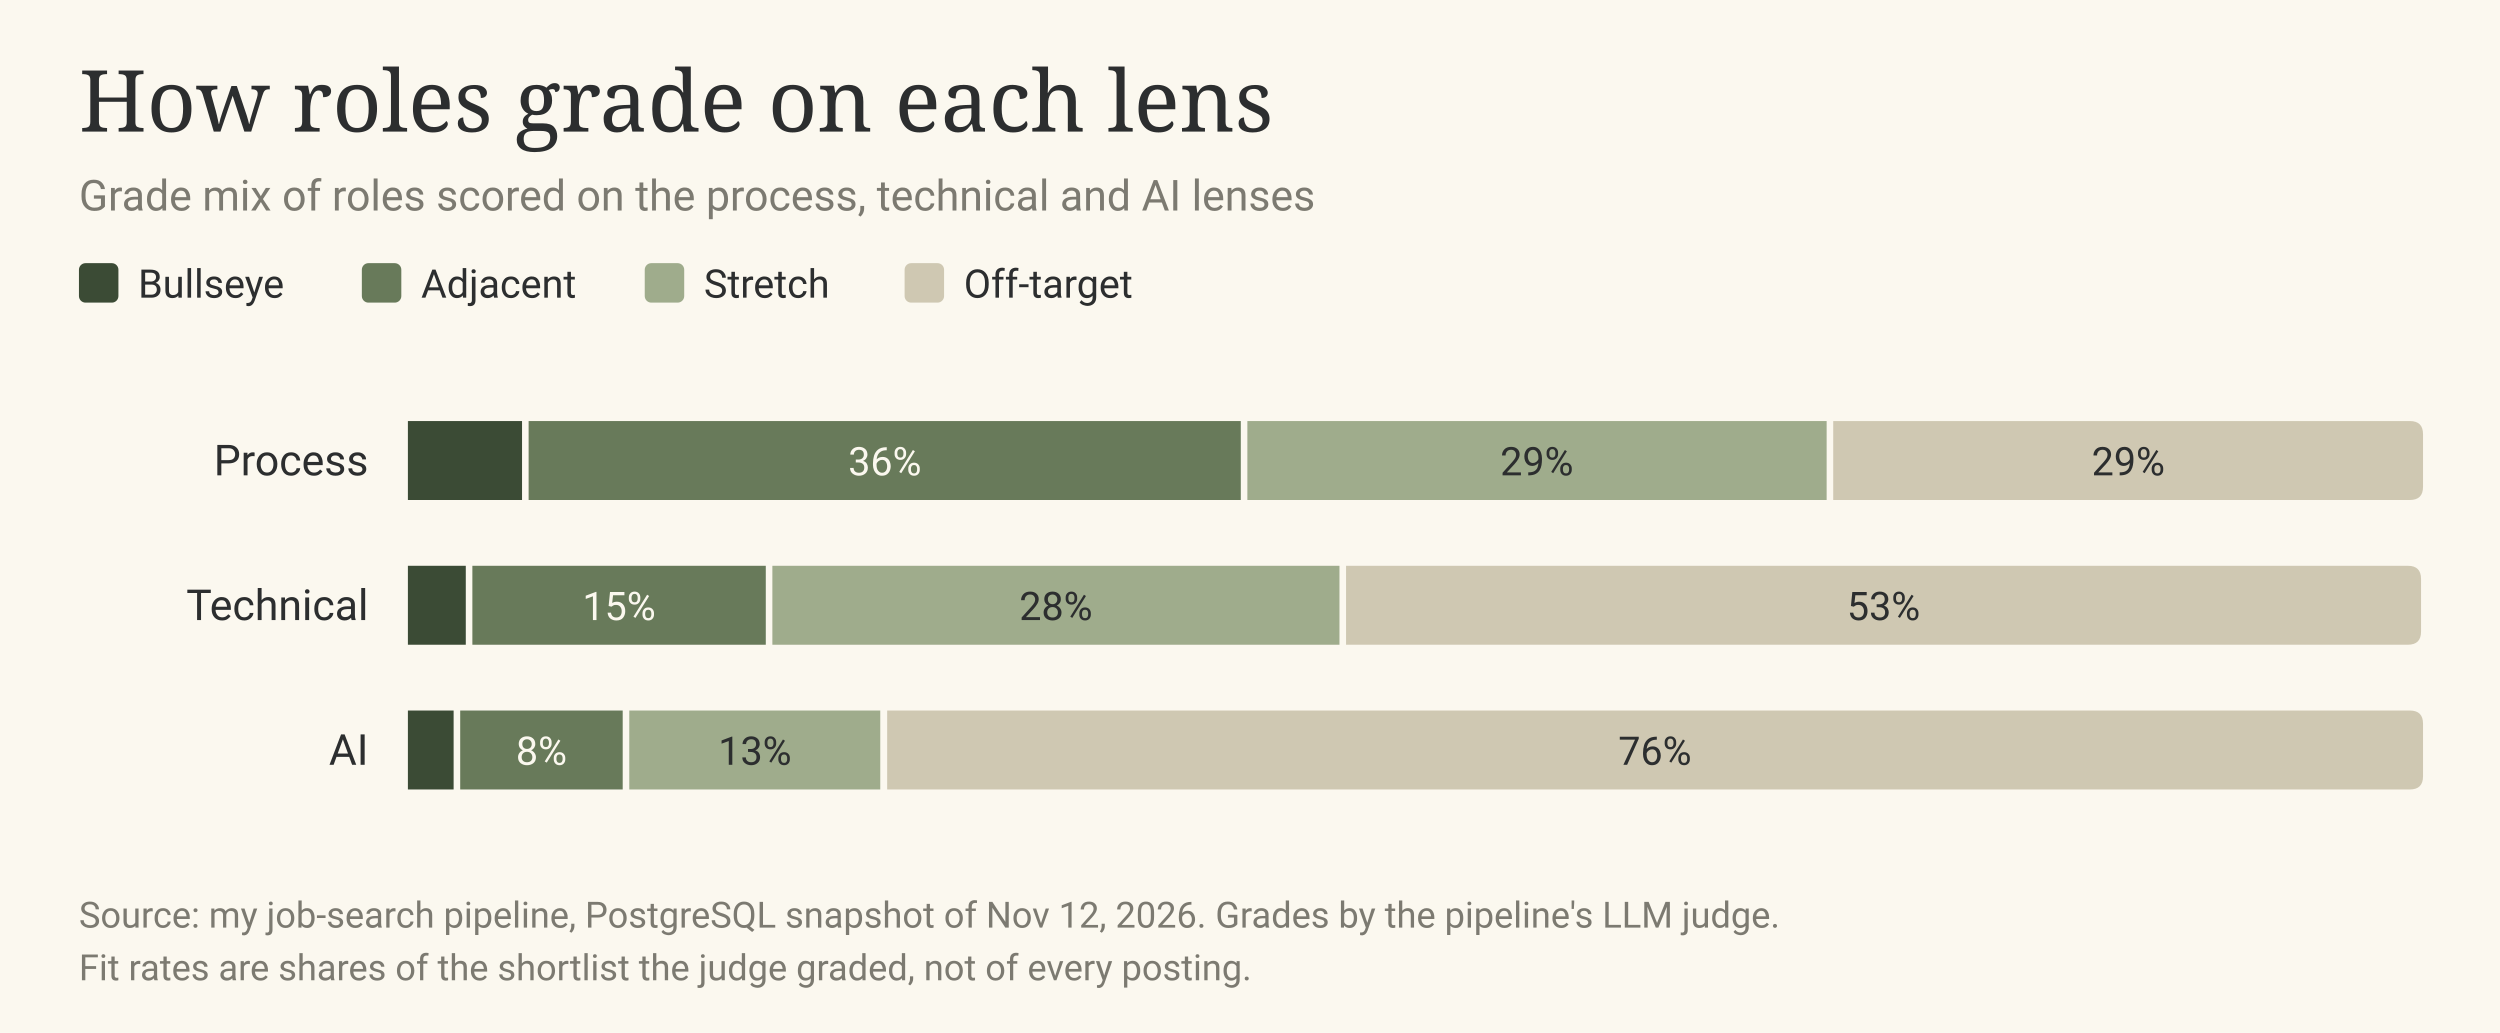
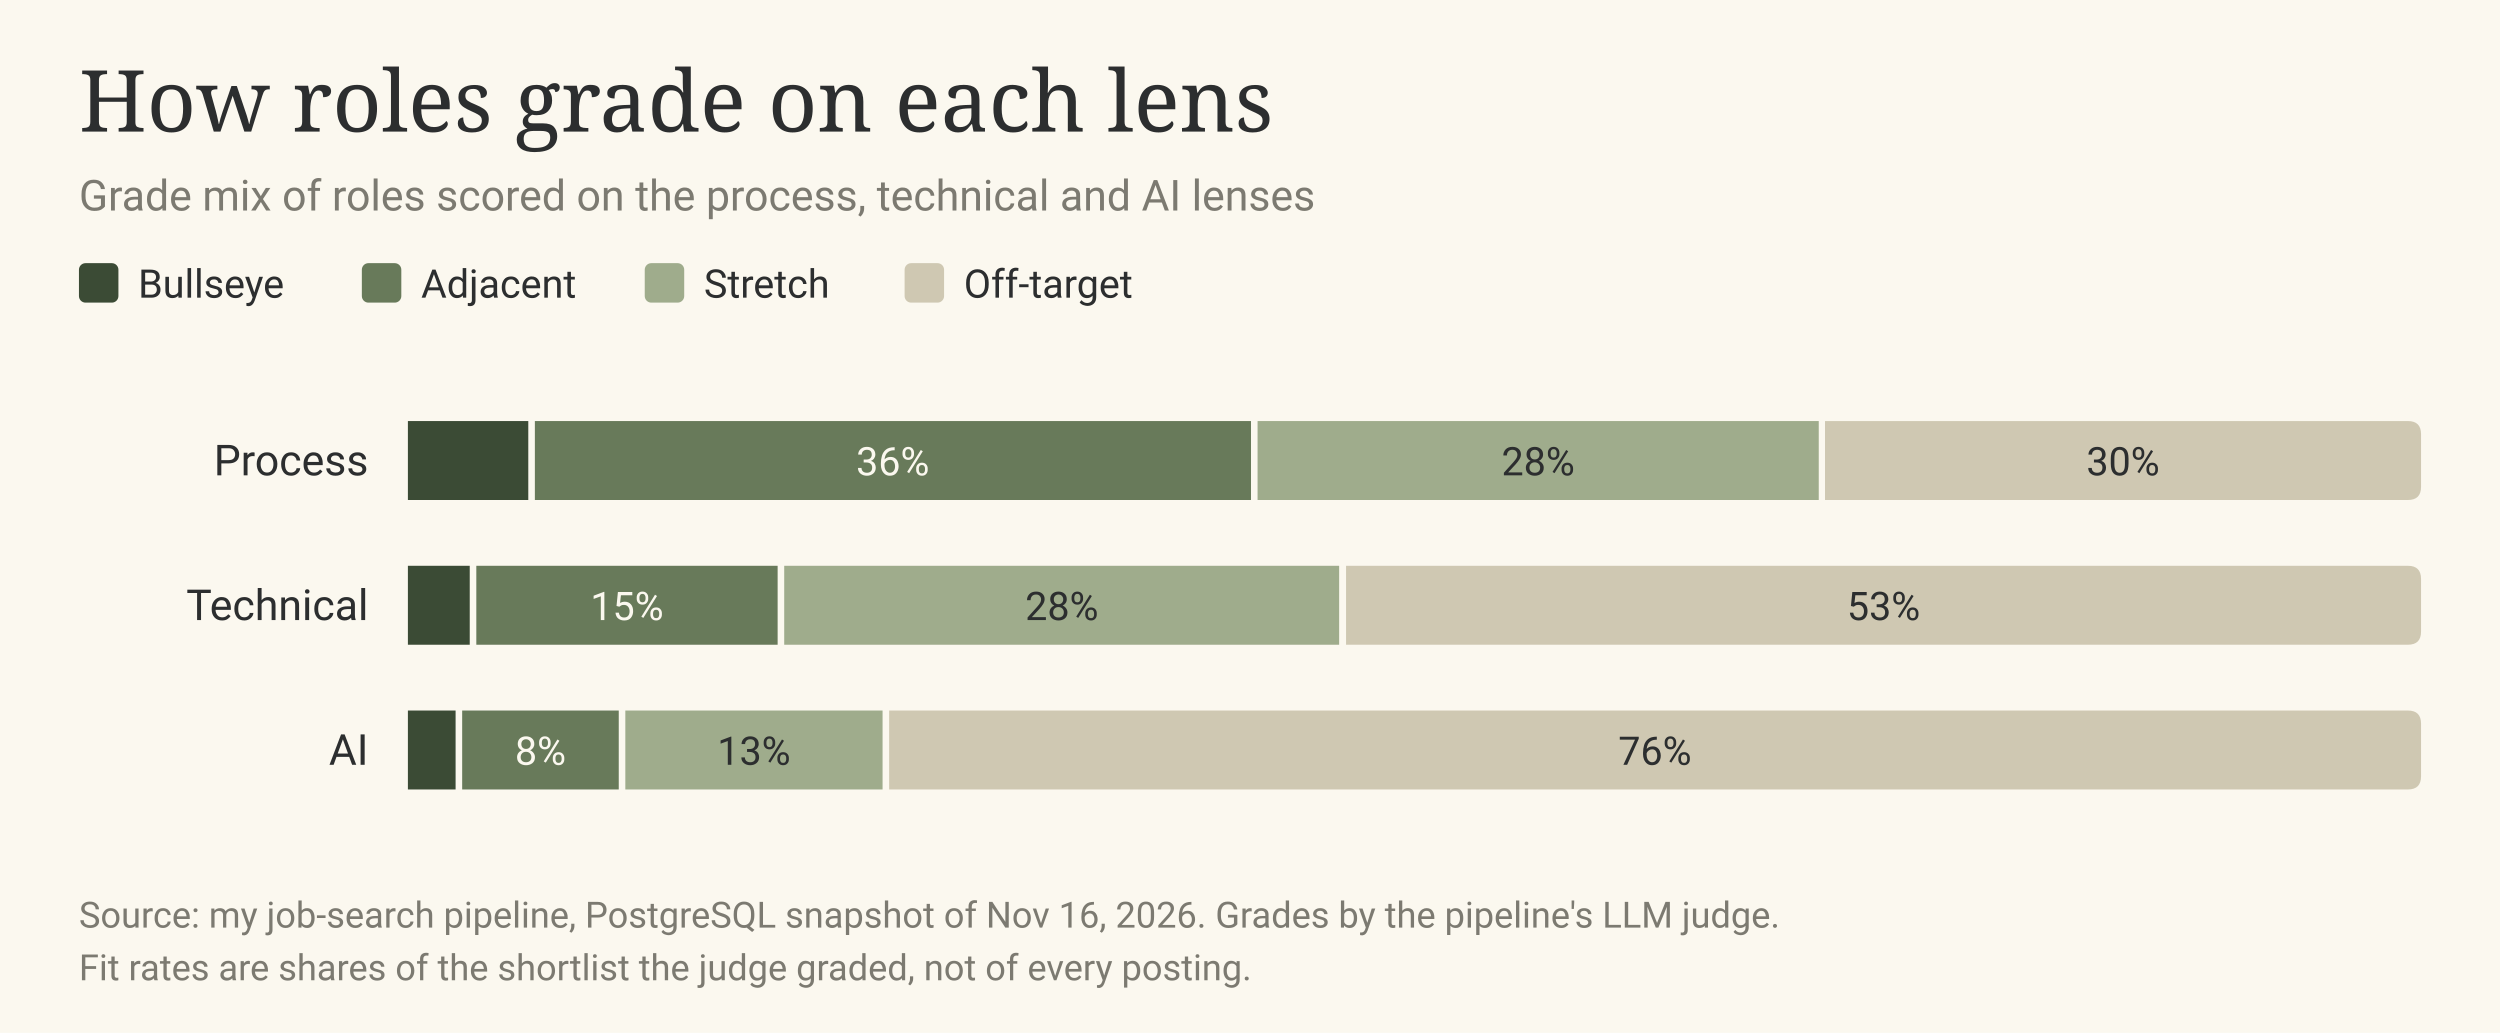
<svg xmlns="http://www.w3.org/2000/svg" viewBox="0 0 760 314" width="760" height="314" role="img" aria-labelledby="t d">
  <rect width="760" height="314" fill="#fbf8ef" />
  <text x="24" y="40" font-family="'Instrument Serif', 'Iowan Old Style', Georgia, serif" font-size="26" fill="#2c2e2f">How roles grade on each lens</text>
  <text x="24" y="64" font-family="-apple-system, BlinkMacSystemFont, 'Segoe UI', Roboto, Inter, sans-serif" font-size="13" fill="#7c7a71">Grade mix of roles scored on the process, technical and AI lenses</text>
  <rect x="24" y="80" width="12" height="12" rx="2" fill="#3b4b35" />
  <text x="42" y="90.5" font-family="-apple-system, BlinkMacSystemFont, 'Segoe UI', Roboto, Inter, sans-serif" font-size="12" fill="#2c2e2f">Bullseye</text>
  <rect x="110" y="80" width="12" height="12" rx="2" fill="#687a5a" />
  <text x="128" y="90.5" font-family="-apple-system, BlinkMacSystemFont, 'Segoe UI', Roboto, Inter, sans-serif" font-size="12" fill="#2c2e2f">Adjacent</text>
  <rect x="196" y="80" width="12" height="12" rx="2" fill="#9fac8c" />
  <text x="214" y="90.5" font-family="-apple-system, BlinkMacSystemFont, 'Segoe UI', Roboto, Inter, sans-serif" font-size="12" fill="#2c2e2f">Stretch</text>
  <rect x="275" y="80" width="12" height="12" rx="2" fill="#cfc8b2" />
  <text x="293" y="90.5" font-family="-apple-system, BlinkMacSystemFont, 'Segoe UI', Roboto, Inter, sans-serif" font-size="12" fill="#2c2e2f">Off-target</text>
  <text x="112" y="144.5" text-anchor="end" font-family="-apple-system, BlinkMacSystemFont, 'Segoe UI', Roboto, Inter, sans-serif" font-size="13" fill="#2c2e2f">Process</text>
  <g>
-     <rect x="124.0" y="128.0" width="34.7" height="24" fill="#3b4b35" />
+     <rect x="124.0" y="128.0" width="36.6" height="24" fill="#3b4b35" />
  </g>
  <g>
-     <rect x="160.7" y="128.0" width="216.5" height="24" fill="#687a5a" />
-     <text x="269.0" y="144.5" text-anchor="middle" font-family="-apple-system, BlinkMacSystemFont, 'Segoe UI', Roboto, Inter, sans-serif" font-size="12" fill="#fbf8ef">36%</text>
+     <rect x="162.6" y="128.0" width="217.7" height="24" fill="#687a5a" />
+     <text x="271.4" y="144.5" text-anchor="middle" font-family="-apple-system, BlinkMacSystemFont, 'Segoe UI', Roboto, Inter, sans-serif" font-size="12" fill="#fbf8ef">36%</text>
  </g>
  <g>
-     <rect x="379.2" y="128.0" width="176.1" height="24" fill="#9fac8c" />
-     <text x="467.2" y="144.5" text-anchor="middle" font-family="-apple-system, BlinkMacSystemFont, 'Segoe UI', Roboto, Inter, sans-serif" font-size="12" fill="#2c2e2f">29%</text>
+     <rect x="382.3" y="128.0" width="170.6" height="24" fill="#9fac8c" />
+     <text x="467.6" y="144.5" text-anchor="middle" font-family="-apple-system, BlinkMacSystemFont, 'Segoe UI', Roboto, Inter, sans-serif" font-size="12" fill="#2c2e2f">28%</text>
  </g>
  <g>
-     <path d="M557.3,128.0H732.6Q736.6,128.0 736.6,132.0V148.0Q736.6,152.0 732.6,152.0H557.3Z" fill="#cfc8b2" />
-     <text x="647.0" y="144.5" text-anchor="middle" font-family="-apple-system, BlinkMacSystemFont, 'Segoe UI', Roboto, Inter, sans-serif" font-size="12" fill="#2c2e2f">29%</text>
+     <path d="M554.8,128.0H732.0Q736.0,128.0 736.0,132.0V148.0Q736.0,152.0 732.0,152.0H554.8Z" fill="#cfc8b2" />
+     <text x="645.4" y="144.5" text-anchor="middle" font-family="-apple-system, BlinkMacSystemFont, 'Segoe UI', Roboto, Inter, sans-serif" font-size="12" fill="#2c2e2f">30%</text>
  </g>
  <text x="112" y="188.5" text-anchor="end" font-family="-apple-system, BlinkMacSystemFont, 'Segoe UI', Roboto, Inter, sans-serif" font-size="13" fill="#2c2e2f">Technical</text>
  <g>
-     <rect x="124.0" y="172.0" width="17.6" height="24" fill="#3b4b35" />
+     <rect x="124.0" y="172.0" width="18.8" height="24" fill="#3b4b35" />
  </g>
  <g>
-     <rect x="143.6" y="172.0" width="89.2" height="24" fill="#687a5a" />
-     <text x="188.2" y="188.5" text-anchor="middle" font-family="-apple-system, BlinkMacSystemFont, 'Segoe UI', Roboto, Inter, sans-serif" font-size="12" fill="#fbf8ef">15%</text>
+     <rect x="144.8" y="172.0" width="91.6" height="24" fill="#687a5a" />
+     <text x="190.6" y="188.5" text-anchor="middle" font-family="-apple-system, BlinkMacSystemFont, 'Segoe UI', Roboto, Inter, sans-serif" font-size="12" fill="#fbf8ef">15%</text>
  </g>
  <g>
-     <rect x="234.8" y="172.0" width="172.4" height="24" fill="#9fac8c" />
-     <text x="321.0" y="188.5" text-anchor="middle" font-family="-apple-system, BlinkMacSystemFont, 'Segoe UI', Roboto, Inter, sans-serif" font-size="12" fill="#2c2e2f">28%</text>
+     <rect x="238.4" y="172.0" width="168.7" height="24" fill="#9fac8c" />
+     <text x="322.8" y="188.5" text-anchor="middle" font-family="-apple-system, BlinkMacSystemFont, 'Segoe UI', Roboto, Inter, sans-serif" font-size="12" fill="#2c2e2f">28%</text>
  </g>
  <g>
    <path d="M409.2,172.0H732.0Q736.0,172.0 736.0,176.0V192.0Q736.0,196.0 732.0,196.0H409.2Z" fill="#cfc8b2" />
    <text x="572.6" y="188.5" text-anchor="middle" font-family="-apple-system, BlinkMacSystemFont, 'Segoe UI', Roboto, Inter, sans-serif" font-size="12" fill="#2c2e2f">53%</text>
  </g>
  <text x="112" y="232.5" text-anchor="end" font-family="-apple-system, BlinkMacSystemFont, 'Segoe UI', Roboto, Inter, sans-serif" font-size="13" fill="#2c2e2f">AI</text>
  <g>
-     <rect x="124.0" y="216.0" width="13.9" height="24" fill="#3b4b35" />
+     <rect x="124.0" y="216.0" width="14.5" height="24" fill="#3b4b35" />
  </g>
  <g>
-     <rect x="139.9" y="216.0" width="49.4" height="24" fill="#687a5a" />
-     <text x="164.6" y="232.5" text-anchor="middle" font-family="-apple-system, BlinkMacSystemFont, 'Segoe UI', Roboto, Inter, sans-serif" font-size="12" fill="#fbf8ef">8%</text>
+     <rect x="140.5" y="216.0" width="47.6" height="24" fill="#687a5a" />
+     <text x="164.3" y="232.5" text-anchor="middle" font-family="-apple-system, BlinkMacSystemFont, 'Segoe UI', Roboto, Inter, sans-serif" font-size="12" fill="#fbf8ef">8%</text>
  </g>
  <g>
-     <rect x="191.3" y="216.0" width="76.3" height="24" fill="#9fac8c" />
-     <text x="229.5" y="232.5" text-anchor="middle" font-family="-apple-system, BlinkMacSystemFont, 'Segoe UI', Roboto, Inter, sans-serif" font-size="12" fill="#2c2e2f">13%</text>
+     <rect x="190.1" y="216.0" width="78.2" height="24" fill="#9fac8c" />
+     <text x="229.2" y="232.5" text-anchor="middle" font-family="-apple-system, BlinkMacSystemFont, 'Segoe UI', Roboto, Inter, sans-serif" font-size="12" fill="#2c2e2f">13%</text>
  </g>
  <g>
-     <path d="M269.7,216.0H732.6Q736.6,216.0 736.6,220.0V236.0Q736.6,240.0 732.6,240.0H269.7Z" fill="#cfc8b2" />
+     <path d="M270.3,216.0H732.0Q736.0,216.0 736.0,220.0V236.0Q736.0,240.0 732.0,240.0H270.3Z" fill="#cfc8b2" />
    <text x="503.1" y="232.5" text-anchor="middle" font-family="-apple-system, BlinkMacSystemFont, 'Segoe UI', Roboto, Inter, sans-serif" font-size="12" fill="#2c2e2f">76%</text>
  </g>
-   <text x="24" y="282" font-family="-apple-system, BlinkMacSystemFont, 'Segoe UI', Roboto, Inter, sans-serif" font-size="11" fill="#7c7a71">Source: my job-search pipeline, PostgreSQL snapshot of Nov 12, 2026. Grades by the pipeline's LLM judge.</text>
+   <text x="24" y="282" font-family="-apple-system, BlinkMacSystemFont, 'Segoe UI', Roboto, Inter, sans-serif" font-size="11" fill="#7c7a71">Source: my job-search pipeline, PostgreSQL snapshot of Nov 16, 2026. Grades by the pipeline's LLM judge.</text>
  <text x="24" y="298" font-family="-apple-system, BlinkMacSystemFont, 'Segoe UI', Roboto, Inter, sans-serif" font-size="11" fill="#7c7a71">Fit rates are shares of the shortlist the judge graded, not of every posting.</text>
</svg>
